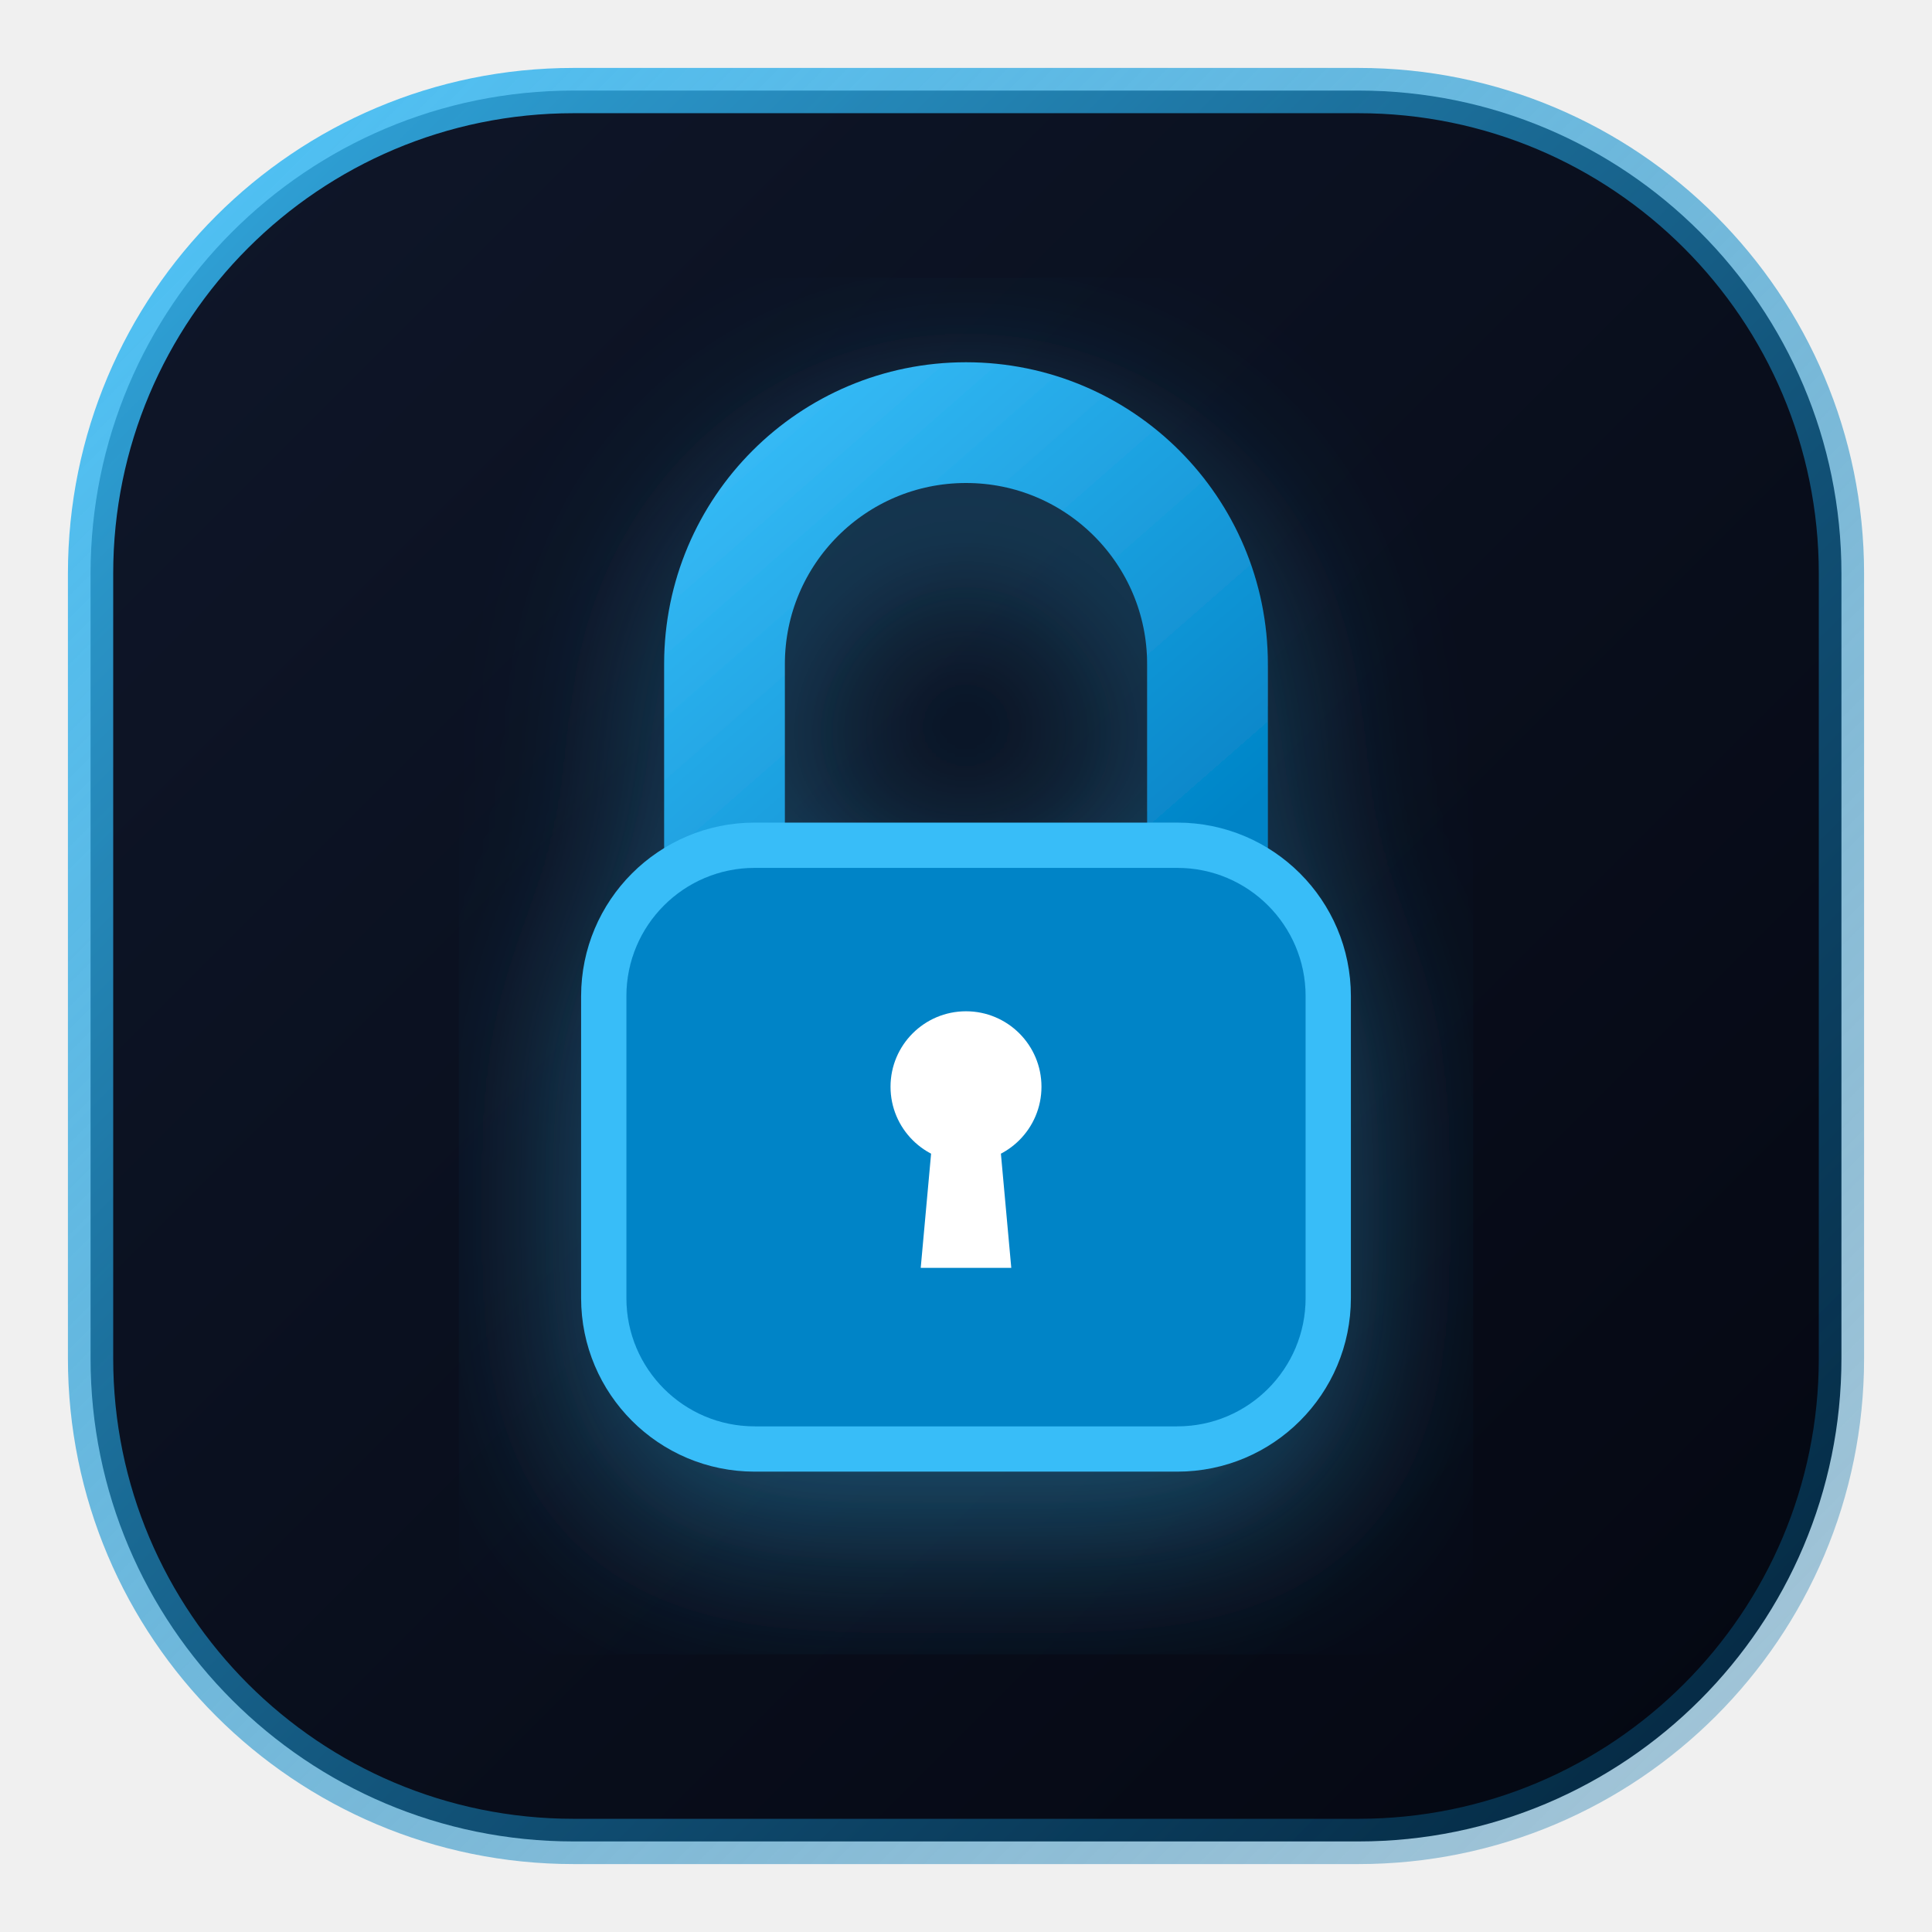
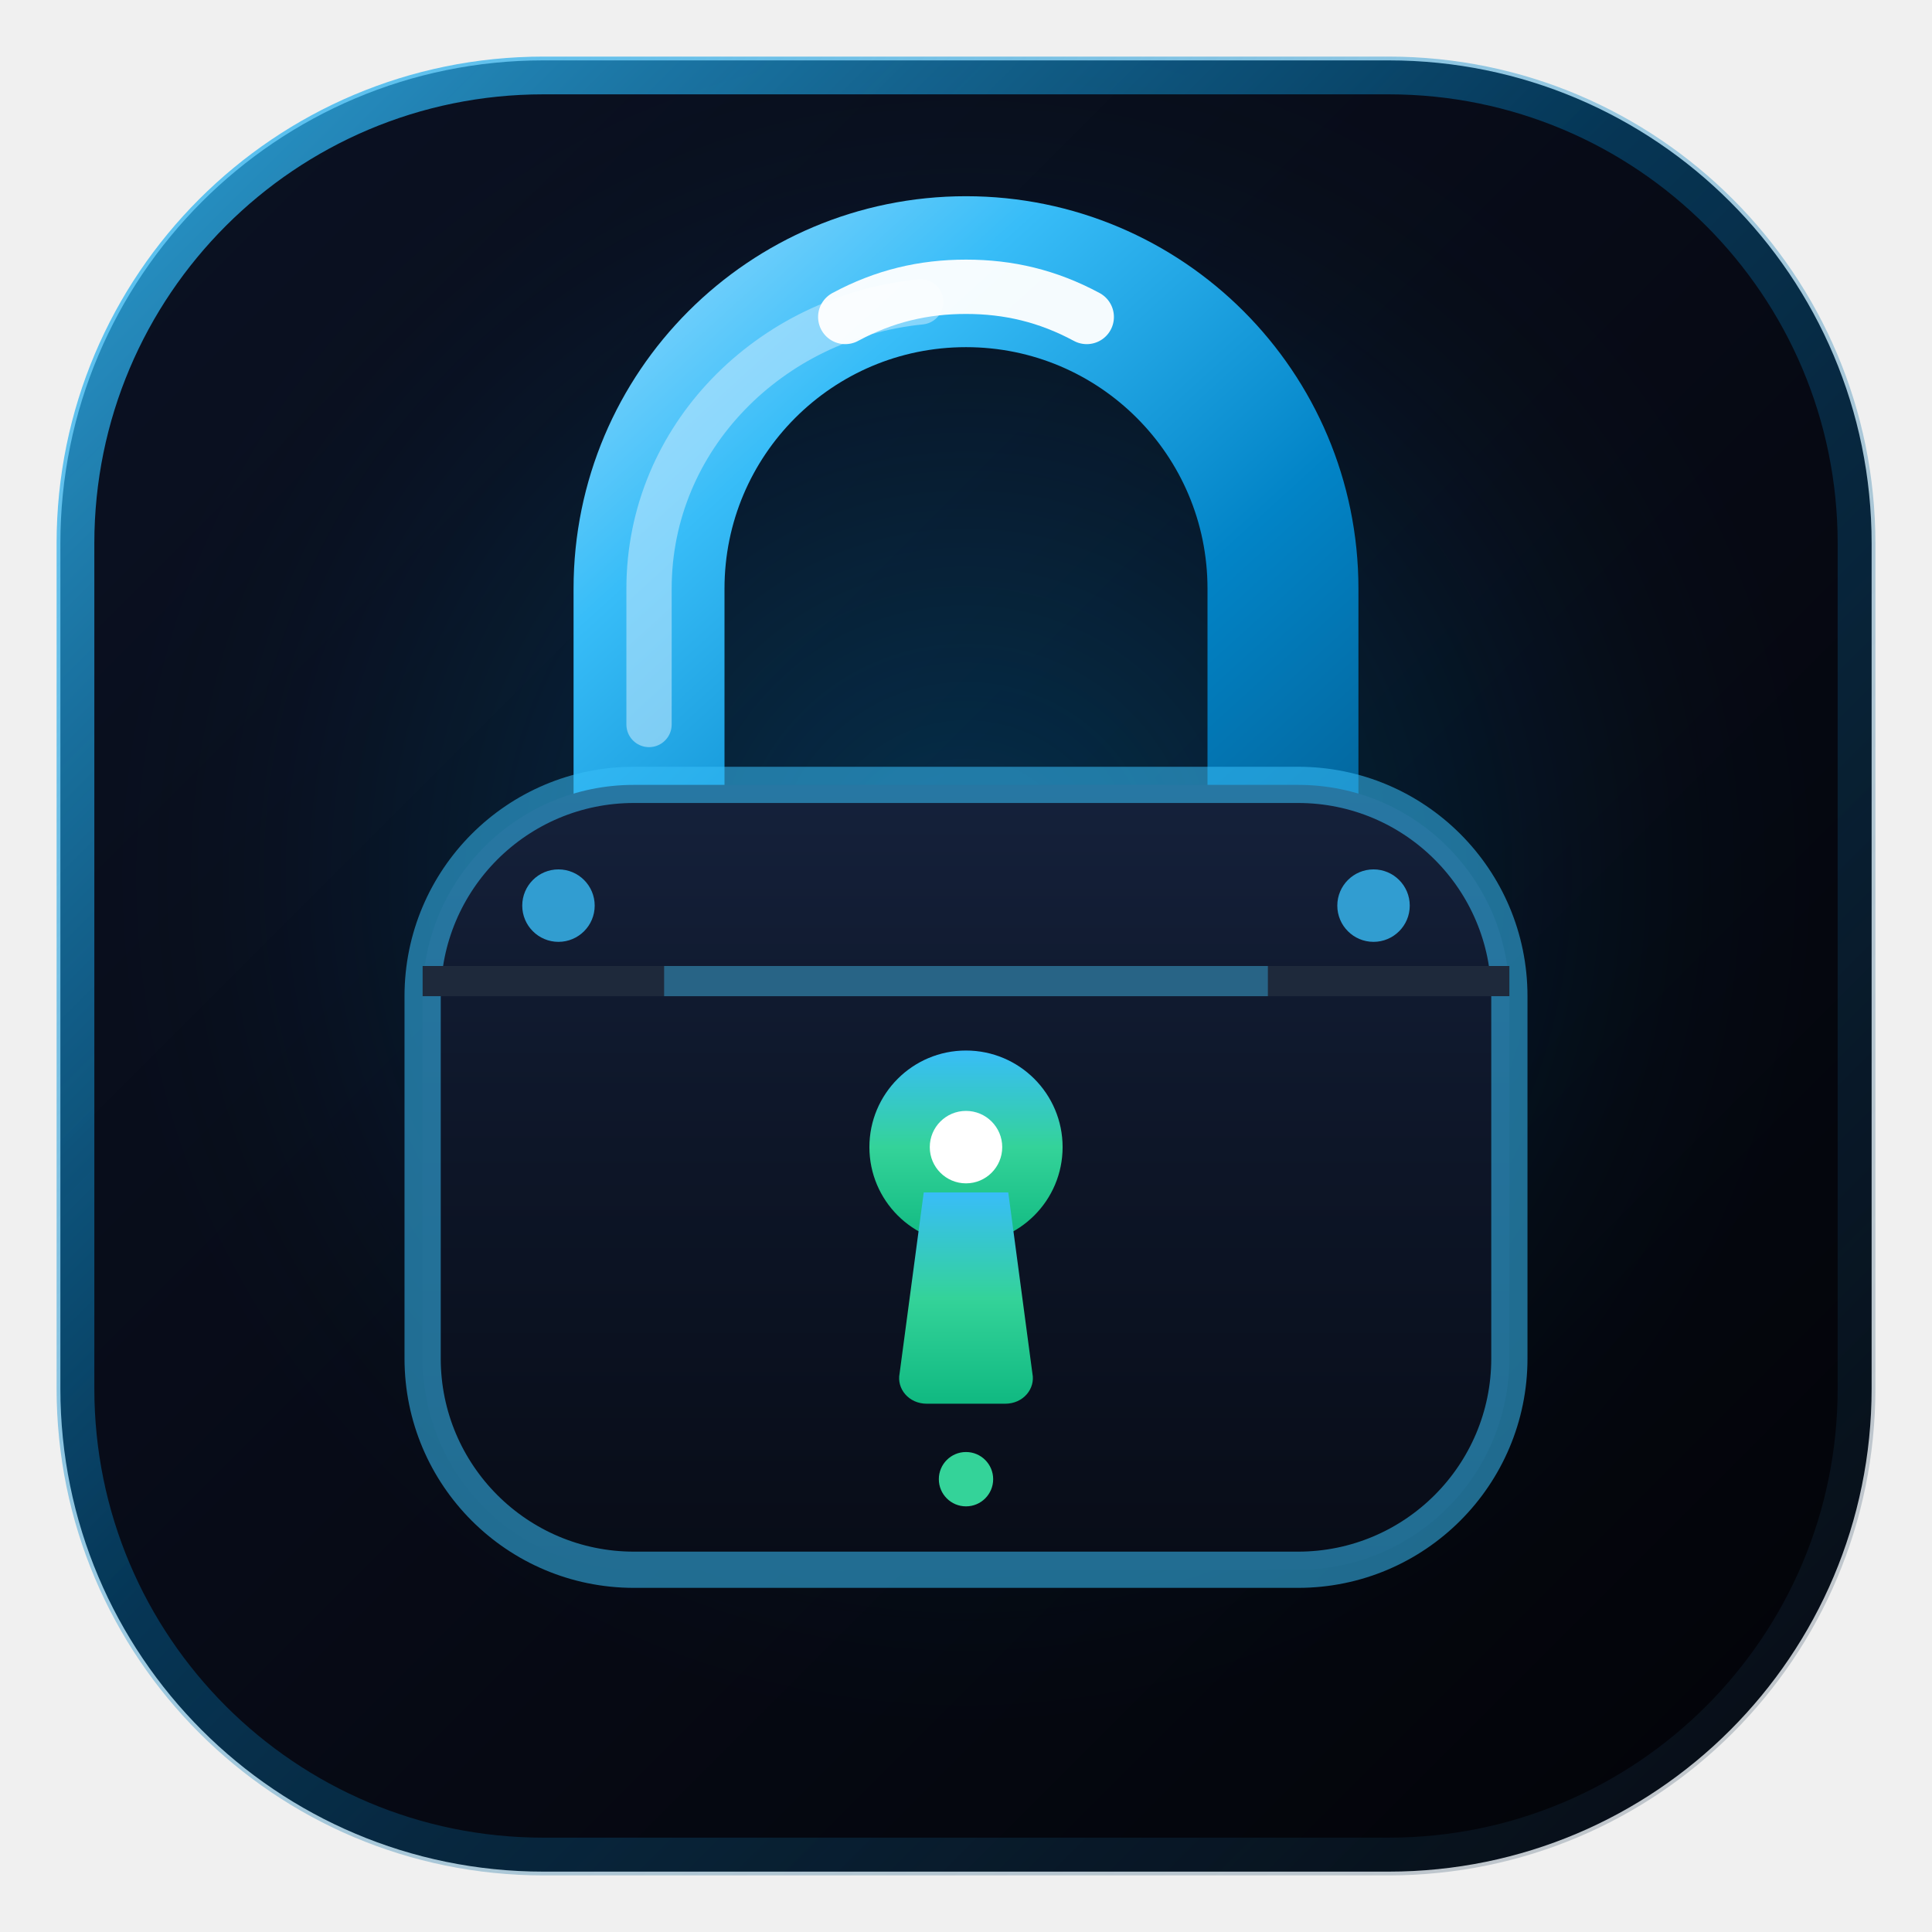
<svg xmlns="http://www.w3.org/2000/svg" viewBox="0 0 64 64" width="64" height="64">
  <defs>
-     <linearGradient id="lt-bg" x1="0%" y1="0%" x2="100%" y2="100%">
-       <stop offset="0%" stop-color="#0f172a" />
-       <stop offset="100%" stop-color="#040711" />
+     <linearGradient id="latch-bg" x1="0%" y1="0%" x2="100%" y2="100%">
+       <stop offset="0%" stop-color="#0b1224" />
+       <stop offset="60%" stop-color="#060913" />
+       <stop offset="100%" stop-color="#020307" />
    </linearGradient>
-     <linearGradient id="lt-border" x1="0%" y1="0%" x2="100%" y2="100%">
-       <stop offset="0%" stop-color="#38bdf8" stop-opacity="0.9" />
-       <stop offset="100%" stop-color="#0369a1" stop-opacity="0.3" />
+     <linearGradient id="latch-rim" x1="0%" y1="0%" x2="100%" y2="100%">
+       <stop offset="0%" stop-color="#38bdf8" stop-opacity="0.85" />
+       <stop offset="45%" stop-color="#0284c7" stop-opacity="0.35" />
+       <stop offset="100%" stop-color="#1e293b" stop-opacity="0.2" />
    </linearGradient>
-     <linearGradient id="lt-accent" x1="0%" y1="0%" x2="100%" y2="100%">
+     <linearGradient id="latch-shackle" x1="0%" y1="0%" x2="100%" y2="100%">
+       <stop offset="0%" stop-color="#7dd3fc" />
+       <stop offset="25%" stop-color="#38bdf8" />
+       <stop offset="70%" stop-color="#0284c7" />
+       <stop offset="100%" stop-color="#0369a1" />
+     </linearGradient>
+     <linearGradient id="latch-body" x1="0%" y1="0%" x2="0%" y2="100%">
+       <stop offset="0%" stop-color="#15213b" />
+       <stop offset="40%" stop-color="#0e172a" />
+       <stop offset="100%" stop-color="#080c17" />
+     </linearGradient>
+     <linearGradient id="latch-core" x1="0%" y1="0%" x2="0%" y2="100%">
      <stop offset="0%" stop-color="#38bdf8" />
-       <stop offset="100%" stop-color="#0284c7" />
+       <stop offset="50%" stop-color="#34d399" />
+       <stop offset="100%" stop-color="#10b981" />
    </linearGradient>
-     <filter id="lt-glow" x="-20%" y="-20%" width="140%" height="140%">
-       <feDropShadow dx="0" dy="2" stdDeviation="3" flood-color="#38bdf8" flood-opacity="0.4" />
-     </filter>
+     <radialGradient id="latch-glow" cx="50%" cy="45%" r="50%">
+       <stop offset="0%" stop-color="#0284c7" stop-opacity="0.3" />
+       <stop offset="70%" stop-color="#0284c7" stop-opacity="0.05" />
+       <stop offset="100%" stop-color="#000000" stop-opacity="0" />
+     </radialGradient>
  </defs>
-   <rect x="3" y="3" width="58" height="58" rx="16" fill="url(#lt-bg)" stroke="url(#lt-border)" stroke-width="1.5" />
-   <g filter="url(#lt-glow)">
-     <path d="M24 28 V22 C24 17.58 27.58 14 32 14 C36.42 14 40 17.58 40 22 V28" fill="none" stroke="url(#lt-accent)" stroke-width="4" stroke-linecap="round" />
-     <rect x="20" y="28" width="24" height="20" rx="5" fill="#0284c7" stroke="#38bdf8" stroke-width="1.5" />
-     <circle cx="32" cy="36" r="2.5" fill="#ffffff" />
-     <path d="M31 36.5 L30.5 42 H33.5 L33 36.5 Z" fill="#ffffff" />
-   </g>
+   <rect x="2" y="2" width="60" height="60" rx="16" fill="url(#latch-bg)" />
+   <rect x="2" y="2" width="60" height="60" rx="16" fill="url(#latch-glow)" />
+   <rect x="2.5" y="2.5" width="59" height="59" rx="15.5" fill="none" stroke="url(#latch-rim)" stroke-width="1.25" />
+   <path d="M21.5 28 V19.5 C21.5 13.7 26.2 9 32 9 C37.8 9 42.5 13.7 42.5 19.5 V28" fill="none" stroke="url(#latch-shackle)" stroke-width="5" stroke-linecap="round" />
+   <path d="M21.5 24 V19.5 C21.5 14.5 25.5 10.5 30.5 10" fill="none" stroke="#bae6fd" stroke-width="1.5" stroke-linecap="round" opacity="0.6" />
+   <path d="M28 10.5 C29.3 9.8 30.6 9.5 32 9.5 C33.4 9.5 34.7 9.8 36 10.5" fill="none" stroke="#ffffff" stroke-width="1.8" stroke-linecap="round" opacity="0.95" />
+   <rect x="14" y="26" width="36" height="26" rx="7" fill="url(#latch-body)" stroke="#38bdf8" stroke-width="1.2" stroke-opacity="0.55" />
+   <line x1="14" y1="32.5" x2="50" y2="32.5" stroke="#1e293b" stroke-width="1" />
+   <line x1="22" y1="32.5" x2="42" y2="32.5" stroke="#38bdf8" stroke-width="1" stroke-opacity="0.4" />
+   <circle cx="18.5" cy="30" r="1.2" fill="#38bdf8" opacity="0.8" />
+   <circle cx="45.5" cy="30" r="1.2" fill="#38bdf8" opacity="0.8" />
+   <circle cx="32" cy="38" r="3.2" fill="url(#latch-core)" />
+   <path d="M30.6 39.5 L29.8 45.5 C29.7 46 30.1 46.5 30.7 46.5 H33.3 C33.9 46.5 34.3 46 34.2 45.5 L33.4 39.5 Z" fill="url(#latch-core)" />
+   <circle cx="32" cy="38" r="1.2" fill="#ffffff" />
+   <circle cx="32" cy="49" r="0.9" fill="#34d399" />
</svg>
